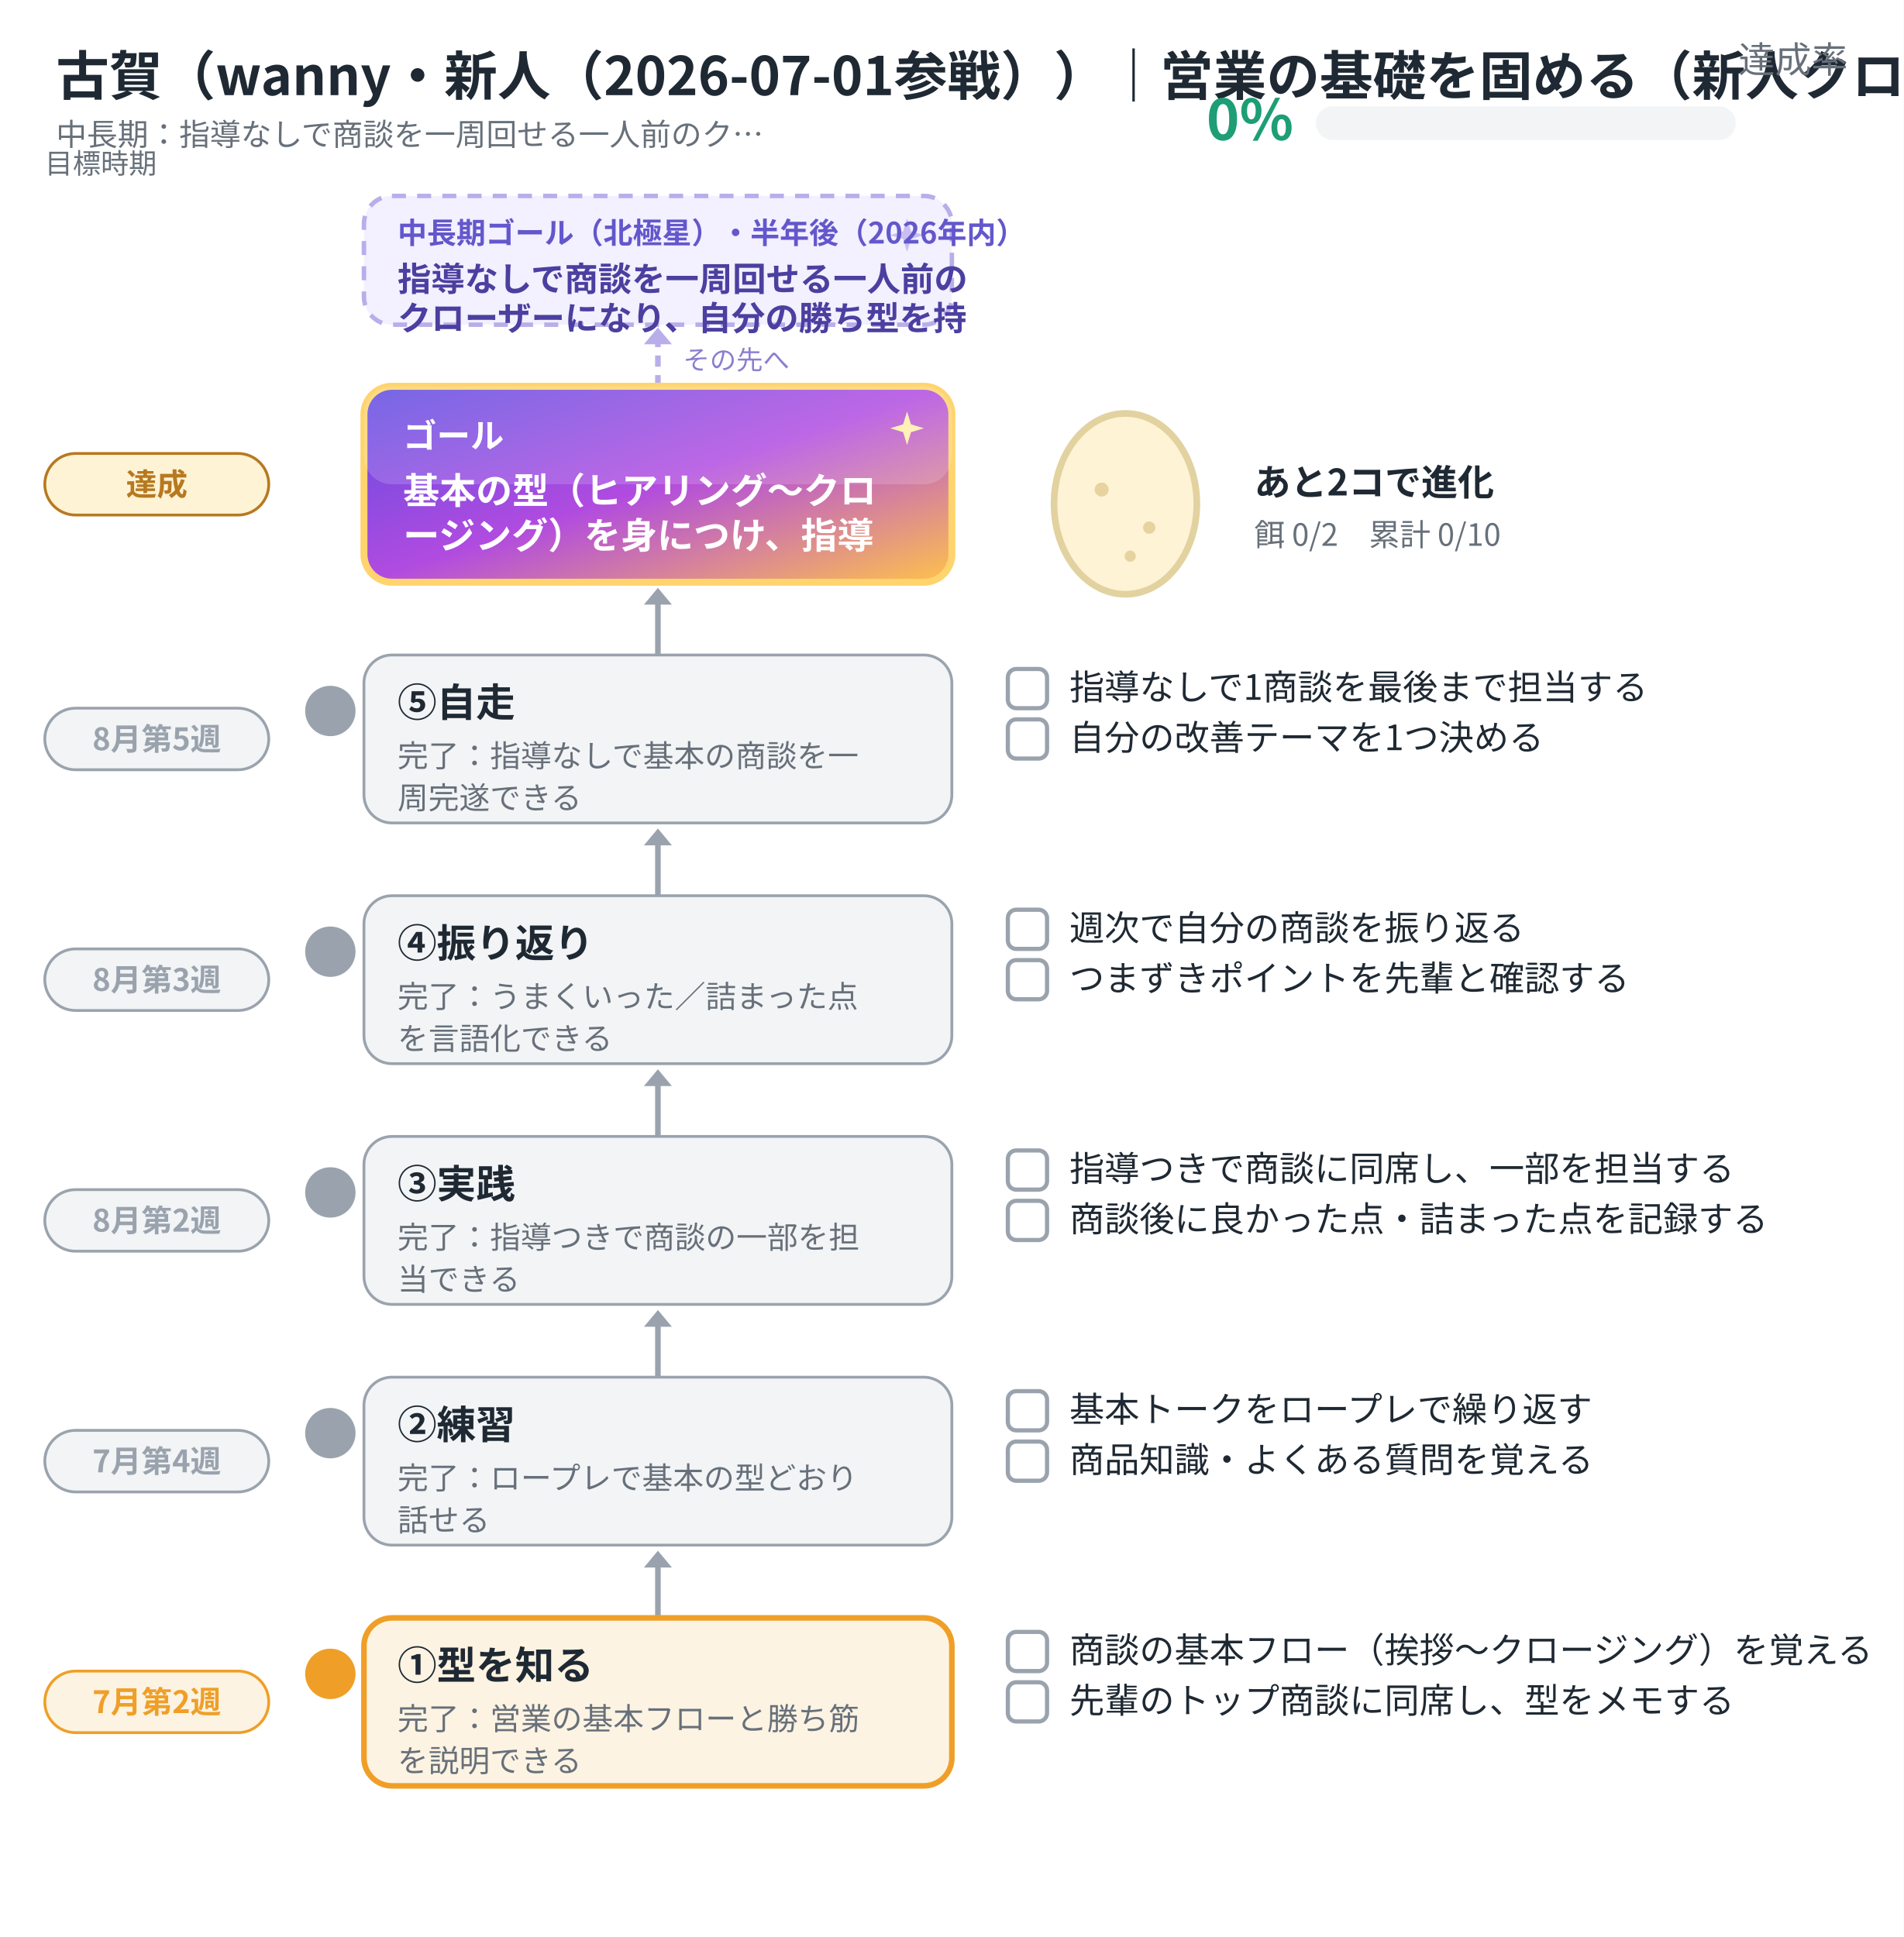
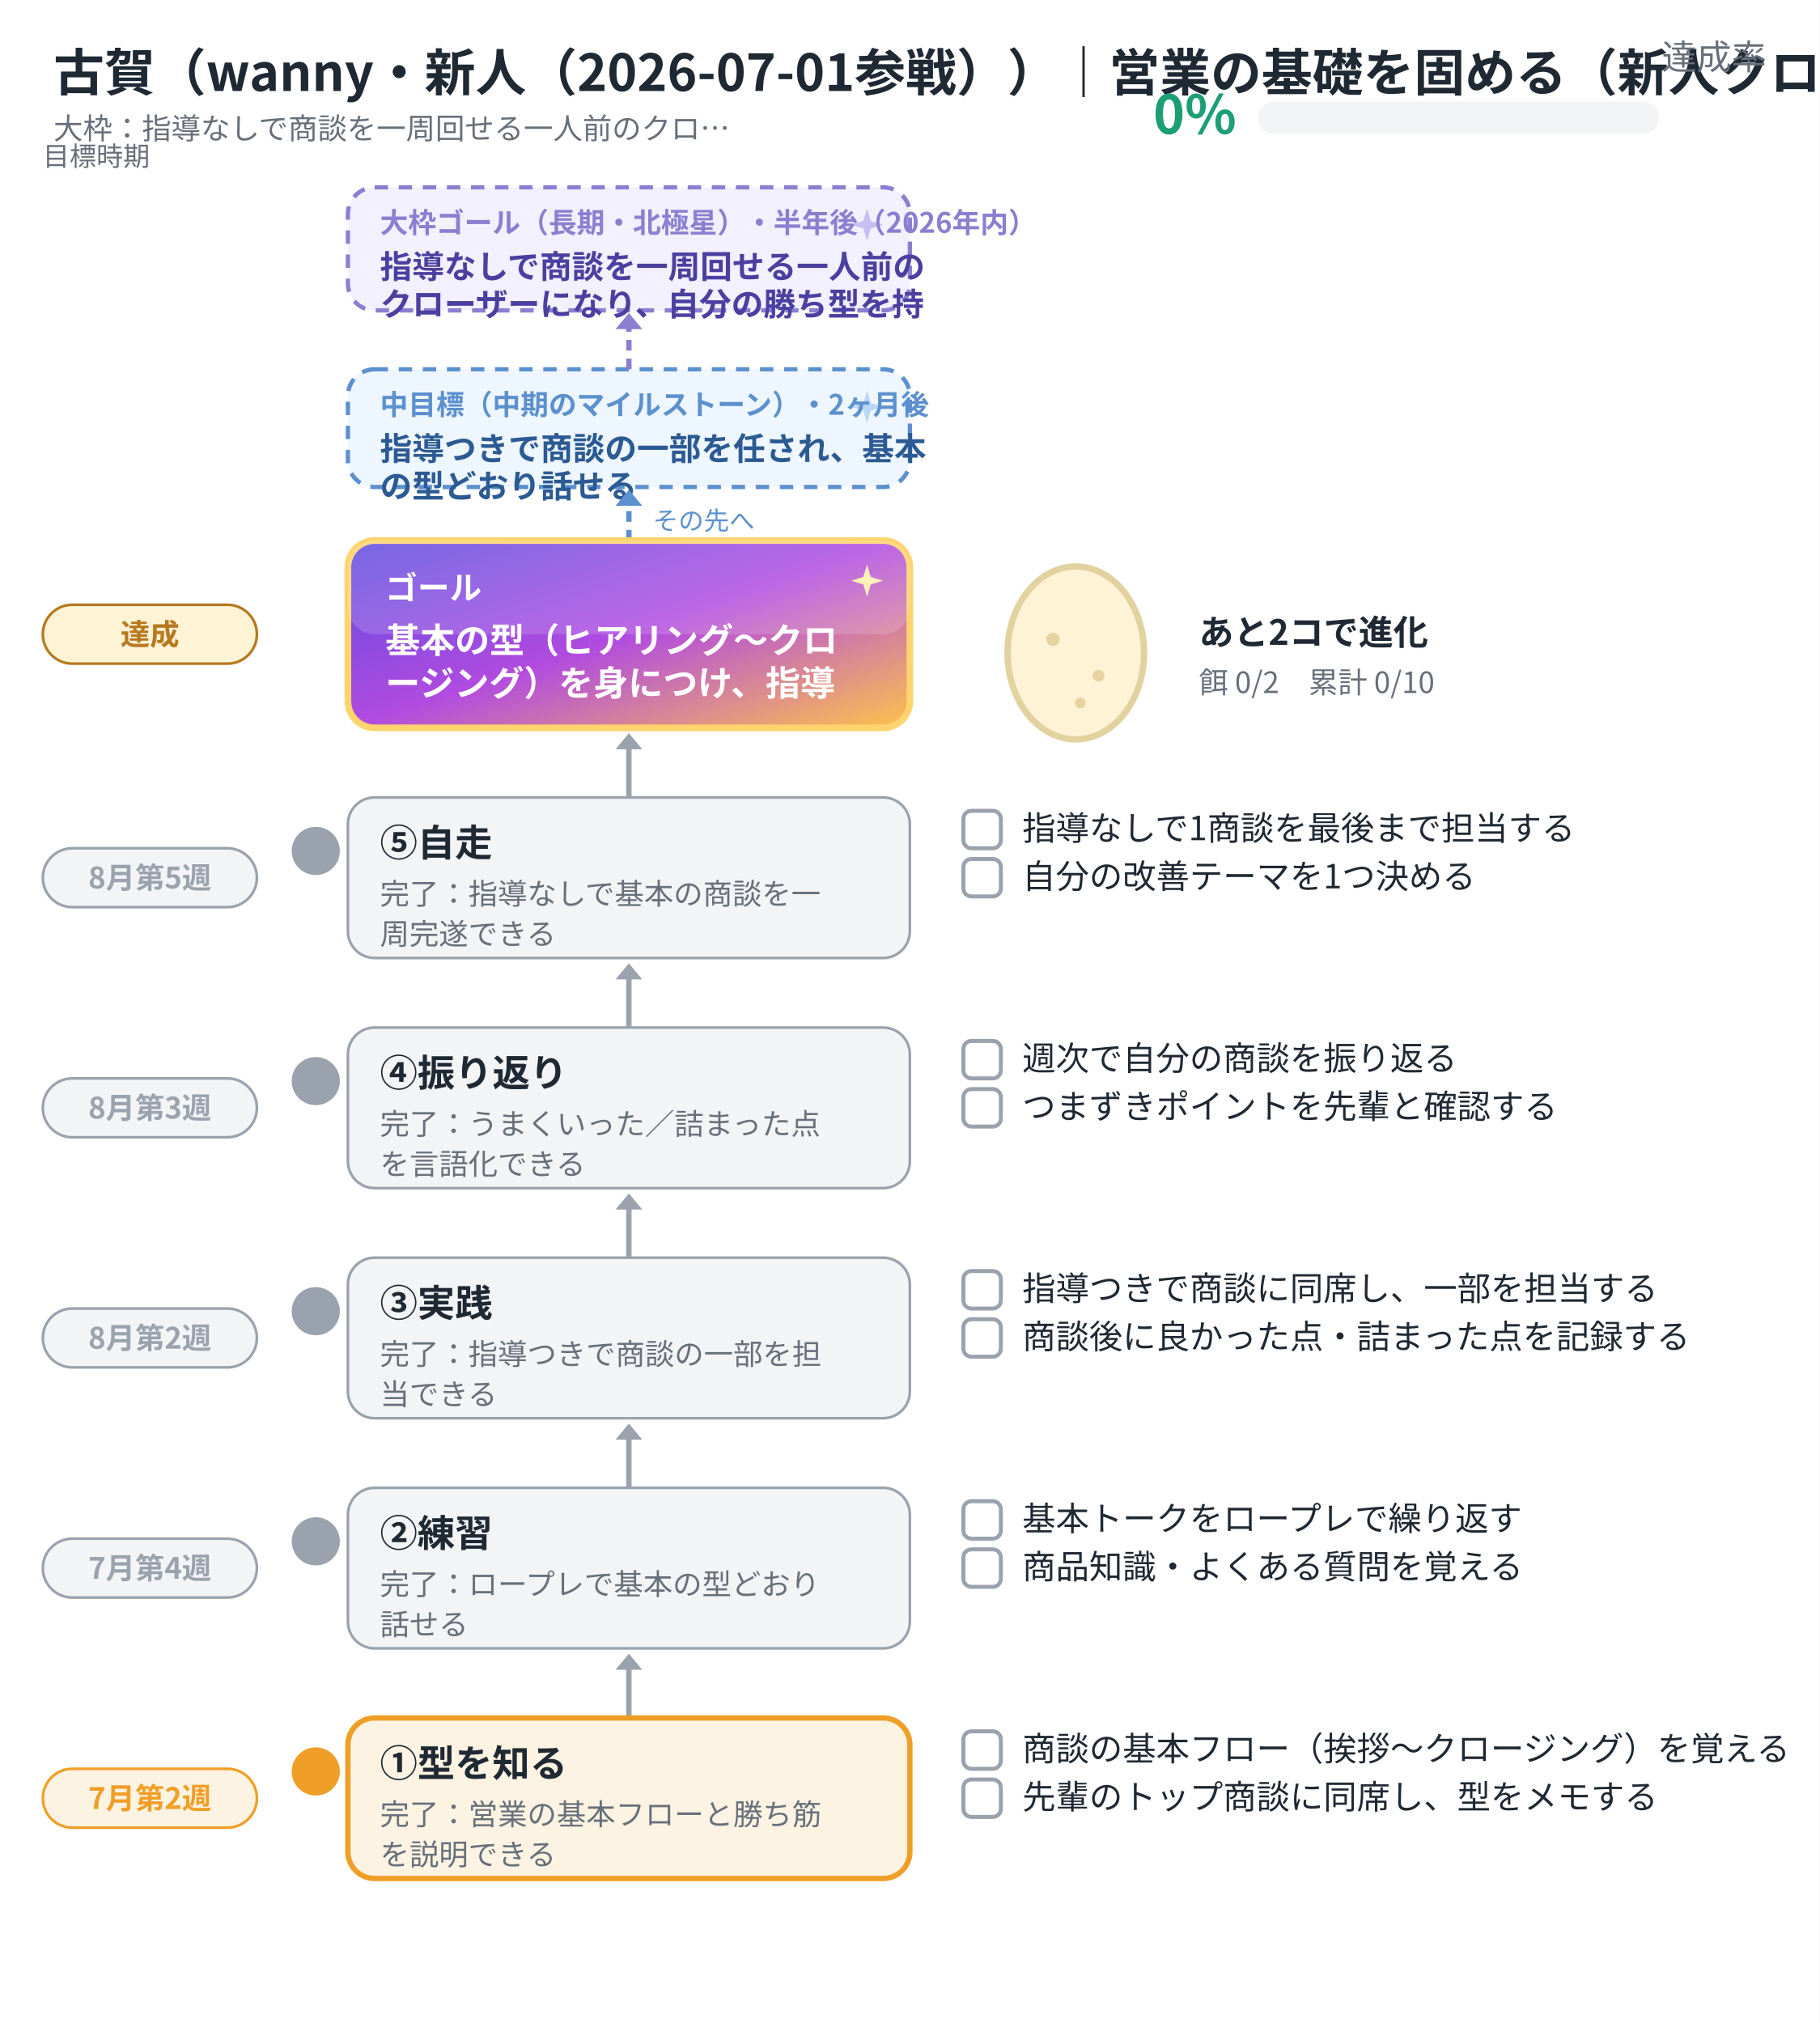
- <svg xmlns="http://www.w3.org/2000/svg" viewBox="0 0 680 692" font-family="Hiragino Sans, 'Noto Sans CJK JP', 'Yu Gothic', sans-serif" width="680" height="692">
+ <svg xmlns="http://www.w3.org/2000/svg" viewBox="0 0 680 756" font-family="Hiragino Sans, 'Noto Sans CJK JP', 'Yu Gothic', sans-serif" width="680" height="756">
  <defs>
    <linearGradient id="goalGrad" x1="0" y1="0" x2="1" y2="1">
      <stop offset="0" stop-color="#5B4BE0" />
      <stop offset="0.5" stop-color="#B14BE0" />
      <stop offset="1" stop-color="#FFC24B" />
    </linearGradient>
    <linearGradient id="phx" x1="0" y1="0" x2="0" y2="1">
      <stop offset="0" stop-color="#FFE259" />
      <stop offset="0.5" stop-color="#FF9A00" />
      <stop offset="1" stop-color="#FF3D00" />
    </linearGradient>
    <linearGradient id="phx2" x1="0" y1="0" x2="0" y2="1">
      <stop offset="0" stop-color="#FFF0A0" />
      <stop offset="1" stop-color="#FF7A00" />
    </linearGradient>
    <linearGradient id="hen" x1="0" y1="0" x2="1" y2="1">
      <stop offset="0" stop-color="#37C9B0" />
      <stop offset="0.6" stop-color="#3DA0E8" />
      <stop offset="1" stop-color="#7A5BE0" />
    </linearGradient>
    <linearGradient id="pcock" x1="0" y1="0" x2="0" y2="1">
      <stop offset="0" stop-color="#2BD0C0" />
      <stop offset="0.55" stop-color="#2E8FD0" />
      <stop offset="1" stop-color="#2E4BB0" />
    </linearGradient>
    <linearGradient id="gold" x1="0" y1="0" x2="0" y2="1">
      <stop offset="0" stop-color="#FFF0A8" />
      <stop offset="0.5" stop-color="#F2C230" />
      <stop offset="1" stop-color="#C8901A" />
    </linearGradient>
  </defs>
-   <rect x="0" y="0" width="680" height="692" fill="#FFFFFF" />
+   <rect x="0" y="0" width="680" height="756" fill="#FFFFFF" />
  <text x="20" y="34" font-size="19" font-weight="700" fill="#1F2933">古賀（wanny・新人（2026-07-01参戦））｜営業の基礎を固める（新人クローザー）</text>
-   <text x="20" y="52" font-size="11" fill="#67707A">中長期：指導なしで商談を一周回せる一人前のク…</text>
+   <text x="20" y="52" font-size="11" fill="#67707A">大枠：指導なしで商談を一周回せる一人前のクロ…</text>
  <text x="660" y="26" text-anchor="end" font-size="13" fill="#67707A">達成率</text>
  <text x="462" y="50" text-anchor="end" font-size="20" font-weight="700" fill="#1D9E75">0%</text>
  <rect x="470" y="38" width="150" height="12" rx="6" fill="#F2F4F6" />
  <rect x="470" y="38" width="0" height="12" rx="6" fill="#1D9E75" />
-   <rect x="130" y="70" width="210" height="46" rx="10" fill="#F3F0FF" stroke="#B9AEEA" stroke-width="1.6" stroke-dasharray="5 4" />
+   <rect x="130" y="70" width="210" height="46" rx="10" fill="#F3F0FF" stroke="#8A7FD0" stroke-width="1.6" stroke-dasharray="5 4" />
  <polygon points="324.0,78.0 325.4,82.6 330.0,84.0 325.4,85.4 324.0,90.0 322.6,85.4 318.0,84.0 322.6,82.6" fill="#C9BEF2" />
-   <text x="142" y="87" font-size="10.5" font-weight="700" fill="#6357CC">中長期ゴール（北極星）・半年後（2026年内）</text>
+   <text x="142" y="87" font-size="10.5" font-weight="700" fill="#8A7FD0">大枠ゴール（長期・北極星）・半年後（2026年内）</text>
  <text x="142" y="104" font-size="12" font-weight="600" fill="#4B3FA0">指導なしで商談を一周回せる一人前の</text>
  <text x="142" y="118" font-size="12" font-weight="600" fill="#4B3FA0">クローザーになり、自分の勝ち型を持</text>
-   <line x1="235.0" y1="138" x2="235.0" y2="121" stroke="#B9AEEA" stroke-width="2" stroke-dasharray="4 3" />
-   <path d="M230.0,123 L235.0,117 L240.0,123 Z" fill="#B9AEEA" />
-   <text x="244.0" y="132" font-size="9.5" fill="#8A7FD0">その先へ</text>
-   <rect x="130" y="138" width="210" height="70" rx="10" fill="url(#goalGrad)" stroke="#FFD36E" stroke-width="2.5" />
-   <rect x="130" y="138" width="210" height="35.0" rx="10" fill="#FFFFFF" opacity="0.16" />
-   <text x="144" y="160" font-size="12" font-weight="700" fill="#FFFFFF">ゴール</text>
-   <polygon points="324.0,147.0 325.4,151.6 330.0,153.0 325.4,154.4 324.0,159.0 322.6,154.4 318.0,153.0 322.6,151.6" fill="#FFF1B8" />
-   <text x="144" y="180" font-size="13" font-weight="600" fill="#FFFFFF">基本の型（ヒアリング〜クロ</text>
-   <text x="144" y="196" font-size="13" font-weight="600" fill="#FFFFFF">ージング）を身につけ、指導</text>
-   <rect x="16" y="162.0" width="80" height="22" rx="11" fill="#FFF3D6" stroke="#B7791F" stroke-width="1" />
-   <text x="56.0" y="177.0" text-anchor="middle" font-size="11" font-weight="700" fill="#B7791F">達成</text>
-   <ellipse cx="402.0" cy="180.0" rx="25.5" ry="32.3" fill="#FFF3D6" />
-   <ellipse cx="402.0" cy="180.0" rx="25.5" ry="32.3" fill="none" stroke="#E2D2A0" stroke-width="2.4" />
-   <circle cx="393.5" cy="174.9" r="2.5" fill="#E6D3A0" />
-   <circle cx="410.5" cy="188.5" r="2.2" fill="#E6D3A0" />
-   <circle cx="403.7" cy="198.7" r="2.0" fill="#E6D3A0" />
-   <text x="448" y="177" font-size="13" font-weight="700" fill="#1F2933">あと2コで進化</text>
-   <text x="448" y="195" font-size="11" fill="#67707A">餌 0/2　累計 0/10</text>
+   <rect x="130" y="138" width="210" height="44" rx="10" fill="#EEF6FF" stroke="#5C90CE" stroke-width="1.6" stroke-dasharray="5 4" />
+   <polygon points="324.0,146.0 325.4,150.6 330.0,152.0 325.4,153.4 324.0,158.0 322.6,153.4 318.0,152.0 322.6,150.6" fill="#B9D6F2" />
+   <text x="142" y="155" font-size="10.5" font-weight="700" fill="#5C90CE">中目標（中期のマイルストーン）・2ヶ月後</text>
+   <text x="142" y="172" font-size="12" font-weight="600" fill="#2C5A93">指導つきで商談の一部を任され、基本</text>
+   <text x="142" y="186" font-size="12" font-weight="600" fill="#2C5A93">の型どおり話せる</text>
+   <line x1="235.0" y1="202" x2="235.0" y2="187" stroke="#5C90CE" stroke-width="2" stroke-dasharray="4 3" />
+   <path d="M230.0,189 L235.0,183 L240.0,189 Z" fill="#5C90CE" />
+   <text x="244.0" y="198" font-size="9.5" fill="#5C90CE">その先へ</text>
+   <line x1="235.0" y1="138" x2="235.0" y2="121" stroke="#8A7FD0" stroke-width="2" stroke-dasharray="4 3" />
+   <path d="M230.0,123 L235.0,117 L240.0,123 Z" fill="#8A7FD0" />
+   <rect x="130" y="202" width="210" height="70" rx="10" fill="url(#goalGrad)" stroke="#FFD36E" stroke-width="2.5" />
+   <rect x="130" y="202" width="210" height="35.0" rx="10" fill="#FFFFFF" opacity="0.16" />
+   <text x="144" y="224" font-size="12" font-weight="700" fill="#FFFFFF">ゴール</text>
+   <polygon points="324.0,211.0 325.4,215.6 330.0,217.0 325.4,218.4 324.0,223.0 322.6,218.4 318.0,217.0 322.6,215.6" fill="#FFF1B8" />
+   <text x="144" y="244" font-size="13" font-weight="600" fill="#FFFFFF">基本の型（ヒアリング〜クロ</text>
+   <text x="144" y="260" font-size="13" font-weight="600" fill="#FFFFFF">ージング）を身につけ、指導</text>
+   <rect x="16" y="226.0" width="80" height="22" rx="11" fill="#FFF3D6" stroke="#B7791F" stroke-width="1" />
+   <text x="56.0" y="241.0" text-anchor="middle" font-size="11" font-weight="700" fill="#B7791F">達成</text>
+   <ellipse cx="402.0" cy="244.0" rx="25.5" ry="32.3" fill="#FFF3D6" />
+   <ellipse cx="402.0" cy="244.0" rx="25.5" ry="32.3" fill="none" stroke="#E2D2A0" stroke-width="2.4" />
+   <circle cx="393.5" cy="238.9" r="2.5" fill="#E6D3A0" />
+   <circle cx="410.5" cy="252.5" r="2.2" fill="#E6D3A0" />
+   <circle cx="403.7" cy="262.7" r="2.0" fill="#E6D3A0" />
+   <text x="448" y="241" font-size="13" font-weight="700" fill="#1F2933">あと2コで進化</text>
+   <text x="448" y="259" font-size="11" fill="#67707A">餌 0/2　累計 0/10</text>
  <text x="16" y="62" font-size="10" fill="#67707A">目標時期</text>
-   <line x1="235.0" y1="234" x2="235.0" y2="214" stroke="#9AA3AD" stroke-width="2" />
-   <path d="M230.0,216 L235.0,210 L240.0,216 Z" fill="#9AA3AD" />
-   <rect x="130" y="234" width="210" height="60" rx="10" fill="#F2F4F6" stroke="#9AA3AD" stroke-width="1" />
-   <circle cx="118" cy="254" r="9" fill="#9AA3AD" />
-   <text x="142" y="256" font-size="14" font-weight="700" fill="#1F2933">⑤自走</text>
-   <text x="142" y="274" font-size="11" fill="#67707A">完了：指導なしで基本の商談を一</text>
-   <text x="142" y="289" font-size="11" fill="#67707A">周完遂できる</text>
-   <rect x="16" y="253.0" width="80" height="22" rx="11" fill="#F2F4F6" stroke="#9AA3AD" stroke-width="1" />
-   <text x="56.0" y="268.0" text-anchor="middle" font-size="11" font-weight="700" fill="#9AA3AD">8月第5週</text>
-   <rect x="360" y="239" width="14" height="14" rx="3" fill="#fff" stroke="#9AA3AD" stroke-width="1.5" />
-   <text x="382" y="250" font-size="12.5" fill="#1F2933">指導なしで1商談を最後まで担当する</text>
-   <rect x="360" y="257" width="14" height="14" rx="3" fill="#fff" stroke="#9AA3AD" stroke-width="1.5" />
-   <text x="382" y="268" font-size="12.5" fill="#1F2933">自分の改善テーマを1つ決める</text>
-   <line x1="235.0" y1="320" x2="235.0" y2="300" stroke="#9AA3AD" stroke-width="2" />
-   <path d="M230.0,302 L235.0,296 L240.0,302 Z" fill="#9AA3AD" />
-   <rect x="130" y="320" width="210" height="60" rx="10" fill="#F2F4F6" stroke="#9AA3AD" stroke-width="1" />
-   <circle cx="118" cy="340" r="9" fill="#9AA3AD" />
-   <text x="142" y="342" font-size="14" font-weight="700" fill="#1F2933">④振り返り</text>
-   <text x="142" y="360" font-size="11" fill="#67707A">完了：うまくいった／詰まった点</text>
-   <text x="142" y="375" font-size="11" fill="#67707A">を言語化できる</text>
-   <rect x="16" y="339.0" width="80" height="22" rx="11" fill="#F2F4F6" stroke="#9AA3AD" stroke-width="1" />
-   <text x="56.0" y="354.0" text-anchor="middle" font-size="11" font-weight="700" fill="#9AA3AD">8月第3週</text>
-   <rect x="360" y="325" width="14" height="14" rx="3" fill="#fff" stroke="#9AA3AD" stroke-width="1.5" />
-   <text x="382" y="336" font-size="12.5" fill="#1F2933">週次で自分の商談を振り返る</text>
-   <rect x="360" y="343" width="14" height="14" rx="3" fill="#fff" stroke="#9AA3AD" stroke-width="1.5" />
-   <text x="382" y="354" font-size="12.5" fill="#1F2933">つまずきポイントを先輩と確認する</text>
-   <line x1="235.0" y1="406" x2="235.0" y2="386" stroke="#9AA3AD" stroke-width="2" />
-   <path d="M230.0,388 L235.0,382 L240.0,388 Z" fill="#9AA3AD" />
-   <rect x="130" y="406" width="210" height="60" rx="10" fill="#F2F4F6" stroke="#9AA3AD" stroke-width="1" />
-   <circle cx="118" cy="426" r="9" fill="#9AA3AD" />
-   <text x="142" y="428" font-size="14" font-weight="700" fill="#1F2933">③実践</text>
-   <text x="142" y="446" font-size="11" fill="#67707A">完了：指導つきで商談の一部を担</text>
-   <text x="142" y="461" font-size="11" fill="#67707A">当できる</text>
-   <rect x="16" y="425.0" width="80" height="22" rx="11" fill="#F2F4F6" stroke="#9AA3AD" stroke-width="1" />
-   <text x="56.0" y="440.0" text-anchor="middle" font-size="11" font-weight="700" fill="#9AA3AD">8月第2週</text>
-   <rect x="360" y="411" width="14" height="14" rx="3" fill="#fff" stroke="#9AA3AD" stroke-width="1.5" />
-   <text x="382" y="422" font-size="12.5" fill="#1F2933">指導つきで商談に同席し、一部を担当する</text>
-   <rect x="360" y="429" width="14" height="14" rx="3" fill="#fff" stroke="#9AA3AD" stroke-width="1.5" />
-   <text x="382" y="440" font-size="12.5" fill="#1F2933">商談後に良かった点・詰まった点を記録する</text>
-   <line x1="235.0" y1="492" x2="235.0" y2="472" stroke="#9AA3AD" stroke-width="2" />
-   <path d="M230.0,474 L235.0,468 L240.0,474 Z" fill="#9AA3AD" />
-   <rect x="130" y="492" width="210" height="60" rx="10" fill="#F2F4F6" stroke="#9AA3AD" stroke-width="1" />
-   <circle cx="118" cy="512" r="9" fill="#9AA3AD" />
-   <text x="142" y="514" font-size="14" font-weight="700" fill="#1F2933">②練習</text>
-   <text x="142" y="532" font-size="11" fill="#67707A">完了：ロープレで基本の型どおり</text>
-   <text x="142" y="547" font-size="11" fill="#67707A">話せる</text>
-   <rect x="16" y="511.0" width="80" height="22" rx="11" fill="#F2F4F6" stroke="#9AA3AD" stroke-width="1" />
-   <text x="56.0" y="526.0" text-anchor="middle" font-size="11" font-weight="700" fill="#9AA3AD">7月第4週</text>
-   <rect x="360" y="497" width="14" height="14" rx="3" fill="#fff" stroke="#9AA3AD" stroke-width="1.5" />
-   <text x="382" y="508" font-size="12.5" fill="#1F2933">基本トークをロープレで繰り返す</text>
-   <rect x="360" y="515" width="14" height="14" rx="3" fill="#fff" stroke="#9AA3AD" stroke-width="1.5" />
-   <text x="382" y="526" font-size="12.5" fill="#1F2933">商品知識・よくある質問を覚える</text>
-   <line x1="235.0" y1="578" x2="235.0" y2="558" stroke="#9AA3AD" stroke-width="2" />
-   <path d="M230.0,560 L235.0,554 L240.0,560 Z" fill="#9AA3AD" />
-   <rect x="130" y="578" width="210" height="60" rx="10" fill="#FDF3E2" stroke="#EF9F27" stroke-width="2" />
-   <circle cx="118" cy="598" r="9" fill="#EF9F27" />
-   <text x="142" y="600" font-size="14" font-weight="700" fill="#1F2933">①型を知る</text>
-   <text x="142" y="618" font-size="11" fill="#67707A">完了：営業の基本フローと勝ち筋</text>
-   <text x="142" y="633" font-size="11" fill="#67707A">を説明できる</text>
-   <rect x="16" y="597.0" width="80" height="22" rx="11" fill="#FDF3E2" stroke="#EF9F27" stroke-width="1" />
-   <text x="56.0" y="612.0" text-anchor="middle" font-size="11" font-weight="700" fill="#EF9F27">7月第2週</text>
-   <rect x="360" y="583" width="14" height="14" rx="3" fill="#fff" stroke="#9AA3AD" stroke-width="1.5" />
-   <text x="382" y="594" font-size="12.5" fill="#1F2933">商談の基本フロー（挨拶〜クロージング）を覚える</text>
-   <rect x="360" y="601" width="14" height="14" rx="3" fill="#fff" stroke="#9AA3AD" stroke-width="1.5" />
-   <text x="382" y="612" font-size="12.5" fill="#1F2933">先輩のトップ商談に同席し、型をメモする</text>
+   <line x1="235.0" y1="298" x2="235.0" y2="278" stroke="#9AA3AD" stroke-width="2" />
+   <path d="M230.0,280 L235.0,274 L240.0,280 Z" fill="#9AA3AD" />
+   <rect x="130" y="298" width="210" height="60" rx="10" fill="#F2F4F6" stroke="#9AA3AD" stroke-width="1" />
+   <circle cx="118" cy="318" r="9" fill="#9AA3AD" />
+   <text x="142" y="320" font-size="14" font-weight="700" fill="#1F2933">⑤自走</text>
+   <text x="142" y="338" font-size="11" fill="#67707A">完了：指導なしで基本の商談を一</text>
+   <text x="142" y="353" font-size="11" fill="#67707A">周完遂できる</text>
+   <rect x="16" y="317.0" width="80" height="22" rx="11" fill="#F2F4F6" stroke="#9AA3AD" stroke-width="1" />
+   <text x="56.0" y="332.0" text-anchor="middle" font-size="11" font-weight="700" fill="#9AA3AD">8月第5週</text>
+   <rect x="360" y="303" width="14" height="14" rx="3" fill="#fff" stroke="#9AA3AD" stroke-width="1.5" />
+   <text x="382" y="314" font-size="12.5" fill="#1F2933">指導なしで1商談を最後まで担当する</text>
+   <rect x="360" y="321" width="14" height="14" rx="3" fill="#fff" stroke="#9AA3AD" stroke-width="1.5" />
+   <text x="382" y="332" font-size="12.5" fill="#1F2933">自分の改善テーマを1つ決める</text>
+   <line x1="235.0" y1="384" x2="235.0" y2="364" stroke="#9AA3AD" stroke-width="2" />
+   <path d="M230.0,366 L235.0,360 L240.0,366 Z" fill="#9AA3AD" />
+   <rect x="130" y="384" width="210" height="60" rx="10" fill="#F2F4F6" stroke="#9AA3AD" stroke-width="1" />
+   <circle cx="118" cy="404" r="9" fill="#9AA3AD" />
+   <text x="142" y="406" font-size="14" font-weight="700" fill="#1F2933">④振り返り</text>
+   <text x="142" y="424" font-size="11" fill="#67707A">完了：うまくいった／詰まった点</text>
+   <text x="142" y="439" font-size="11" fill="#67707A">を言語化できる</text>
+   <rect x="16" y="403.0" width="80" height="22" rx="11" fill="#F2F4F6" stroke="#9AA3AD" stroke-width="1" />
+   <text x="56.0" y="418.0" text-anchor="middle" font-size="11" font-weight="700" fill="#9AA3AD">8月第3週</text>
+   <rect x="360" y="389" width="14" height="14" rx="3" fill="#fff" stroke="#9AA3AD" stroke-width="1.5" />
+   <text x="382" y="400" font-size="12.5" fill="#1F2933">週次で自分の商談を振り返る</text>
+   <rect x="360" y="407" width="14" height="14" rx="3" fill="#fff" stroke="#9AA3AD" stroke-width="1.5" />
+   <text x="382" y="418" font-size="12.5" fill="#1F2933">つまずきポイントを先輩と確認する</text>
+   <line x1="235.0" y1="470" x2="235.0" y2="450" stroke="#9AA3AD" stroke-width="2" />
+   <path d="M230.0,452 L235.0,446 L240.0,452 Z" fill="#9AA3AD" />
+   <rect x="130" y="470" width="210" height="60" rx="10" fill="#F2F4F6" stroke="#9AA3AD" stroke-width="1" />
+   <circle cx="118" cy="490" r="9" fill="#9AA3AD" />
+   <text x="142" y="492" font-size="14" font-weight="700" fill="#1F2933">③実践</text>
+   <text x="142" y="510" font-size="11" fill="#67707A">完了：指導つきで商談の一部を担</text>
+   <text x="142" y="525" font-size="11" fill="#67707A">当できる</text>
+   <rect x="16" y="489.0" width="80" height="22" rx="11" fill="#F2F4F6" stroke="#9AA3AD" stroke-width="1" />
+   <text x="56.0" y="504.0" text-anchor="middle" font-size="11" font-weight="700" fill="#9AA3AD">8月第2週</text>
+   <rect x="360" y="475" width="14" height="14" rx="3" fill="#fff" stroke="#9AA3AD" stroke-width="1.5" />
+   <text x="382" y="486" font-size="12.5" fill="#1F2933">指導つきで商談に同席し、一部を担当する</text>
+   <rect x="360" y="493" width="14" height="14" rx="3" fill="#fff" stroke="#9AA3AD" stroke-width="1.5" />
+   <text x="382" y="504" font-size="12.5" fill="#1F2933">商談後に良かった点・詰まった点を記録する</text>
+   <line x1="235.0" y1="556" x2="235.0" y2="536" stroke="#9AA3AD" stroke-width="2" />
+   <path d="M230.0,538 L235.0,532 L240.0,538 Z" fill="#9AA3AD" />
+   <rect x="130" y="556" width="210" height="60" rx="10" fill="#F2F4F6" stroke="#9AA3AD" stroke-width="1" />
+   <circle cx="118" cy="576" r="9" fill="#9AA3AD" />
+   <text x="142" y="578" font-size="14" font-weight="700" fill="#1F2933">②練習</text>
+   <text x="142" y="596" font-size="11" fill="#67707A">完了：ロープレで基本の型どおり</text>
+   <text x="142" y="611" font-size="11" fill="#67707A">話せる</text>
+   <rect x="16" y="575.0" width="80" height="22" rx="11" fill="#F2F4F6" stroke="#9AA3AD" stroke-width="1" />
+   <text x="56.0" y="590.0" text-anchor="middle" font-size="11" font-weight="700" fill="#9AA3AD">7月第4週</text>
+   <rect x="360" y="561" width="14" height="14" rx="3" fill="#fff" stroke="#9AA3AD" stroke-width="1.5" />
+   <text x="382" y="572" font-size="12.5" fill="#1F2933">基本トークをロープレで繰り返す</text>
+   <rect x="360" y="579" width="14" height="14" rx="3" fill="#fff" stroke="#9AA3AD" stroke-width="1.5" />
+   <text x="382" y="590" font-size="12.5" fill="#1F2933">商品知識・よくある質問を覚える</text>
+   <line x1="235.0" y1="642" x2="235.0" y2="622" stroke="#9AA3AD" stroke-width="2" />
+   <path d="M230.0,624 L235.0,618 L240.0,624 Z" fill="#9AA3AD" />
+   <rect x="130" y="642" width="210" height="60" rx="10" fill="#FDF3E2" stroke="#EF9F27" stroke-width="2" />
+   <circle cx="118" cy="662" r="9" fill="#EF9F27" />
+   <text x="142" y="664" font-size="14" font-weight="700" fill="#1F2933">①型を知る</text>
+   <text x="142" y="682" font-size="11" fill="#67707A">完了：営業の基本フローと勝ち筋</text>
+   <text x="142" y="697" font-size="11" fill="#67707A">を説明できる</text>
+   <rect x="16" y="661.0" width="80" height="22" rx="11" fill="#FDF3E2" stroke="#EF9F27" stroke-width="1" />
+   <text x="56.0" y="676.0" text-anchor="middle" font-size="11" font-weight="700" fill="#EF9F27">7月第2週</text>
+   <rect x="360" y="647" width="14" height="14" rx="3" fill="#fff" stroke="#9AA3AD" stroke-width="1.5" />
+   <text x="382" y="658" font-size="12.5" fill="#1F2933">商談の基本フロー（挨拶〜クロージング）を覚える</text>
+   <rect x="360" y="665" width="14" height="14" rx="3" fill="#fff" stroke="#9AA3AD" stroke-width="1.5" />
+   <text x="382" y="676" font-size="12.5" fill="#1F2933">先輩のトップ商談に同席し、型をメモする</text>
</svg>
